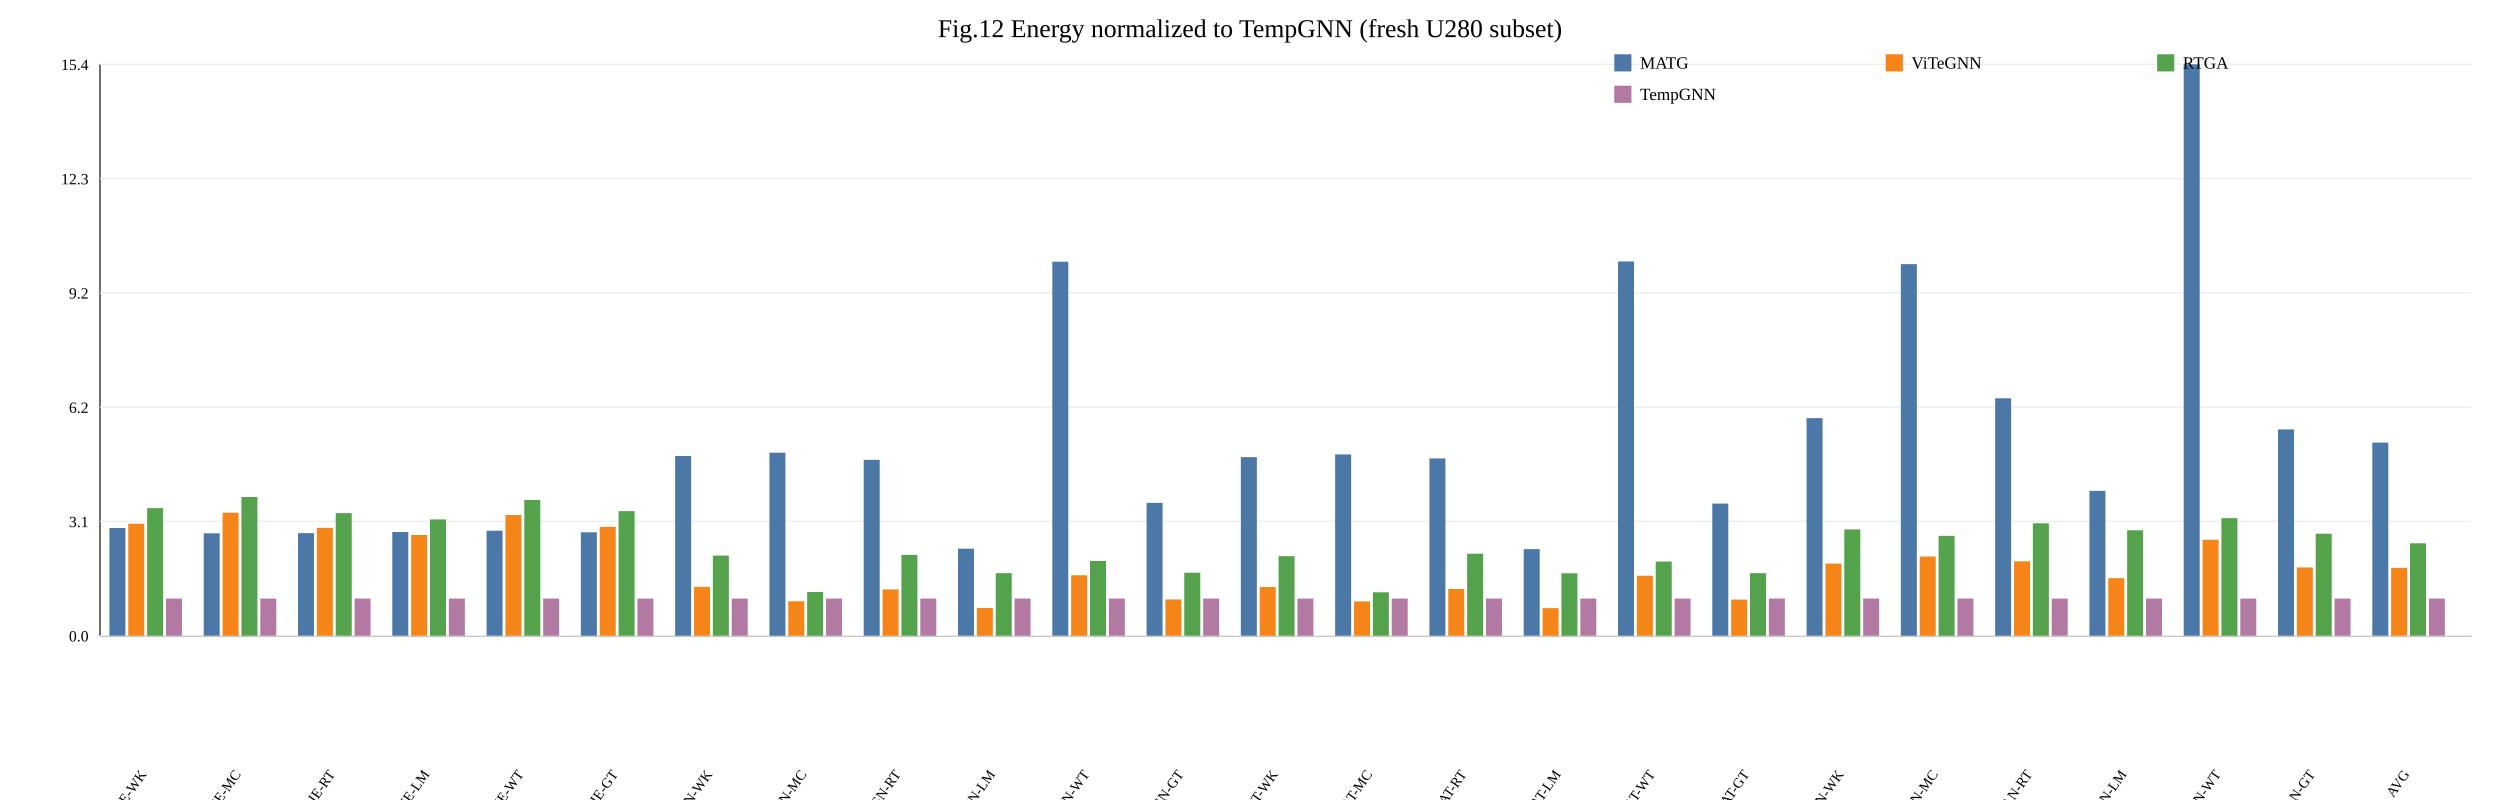
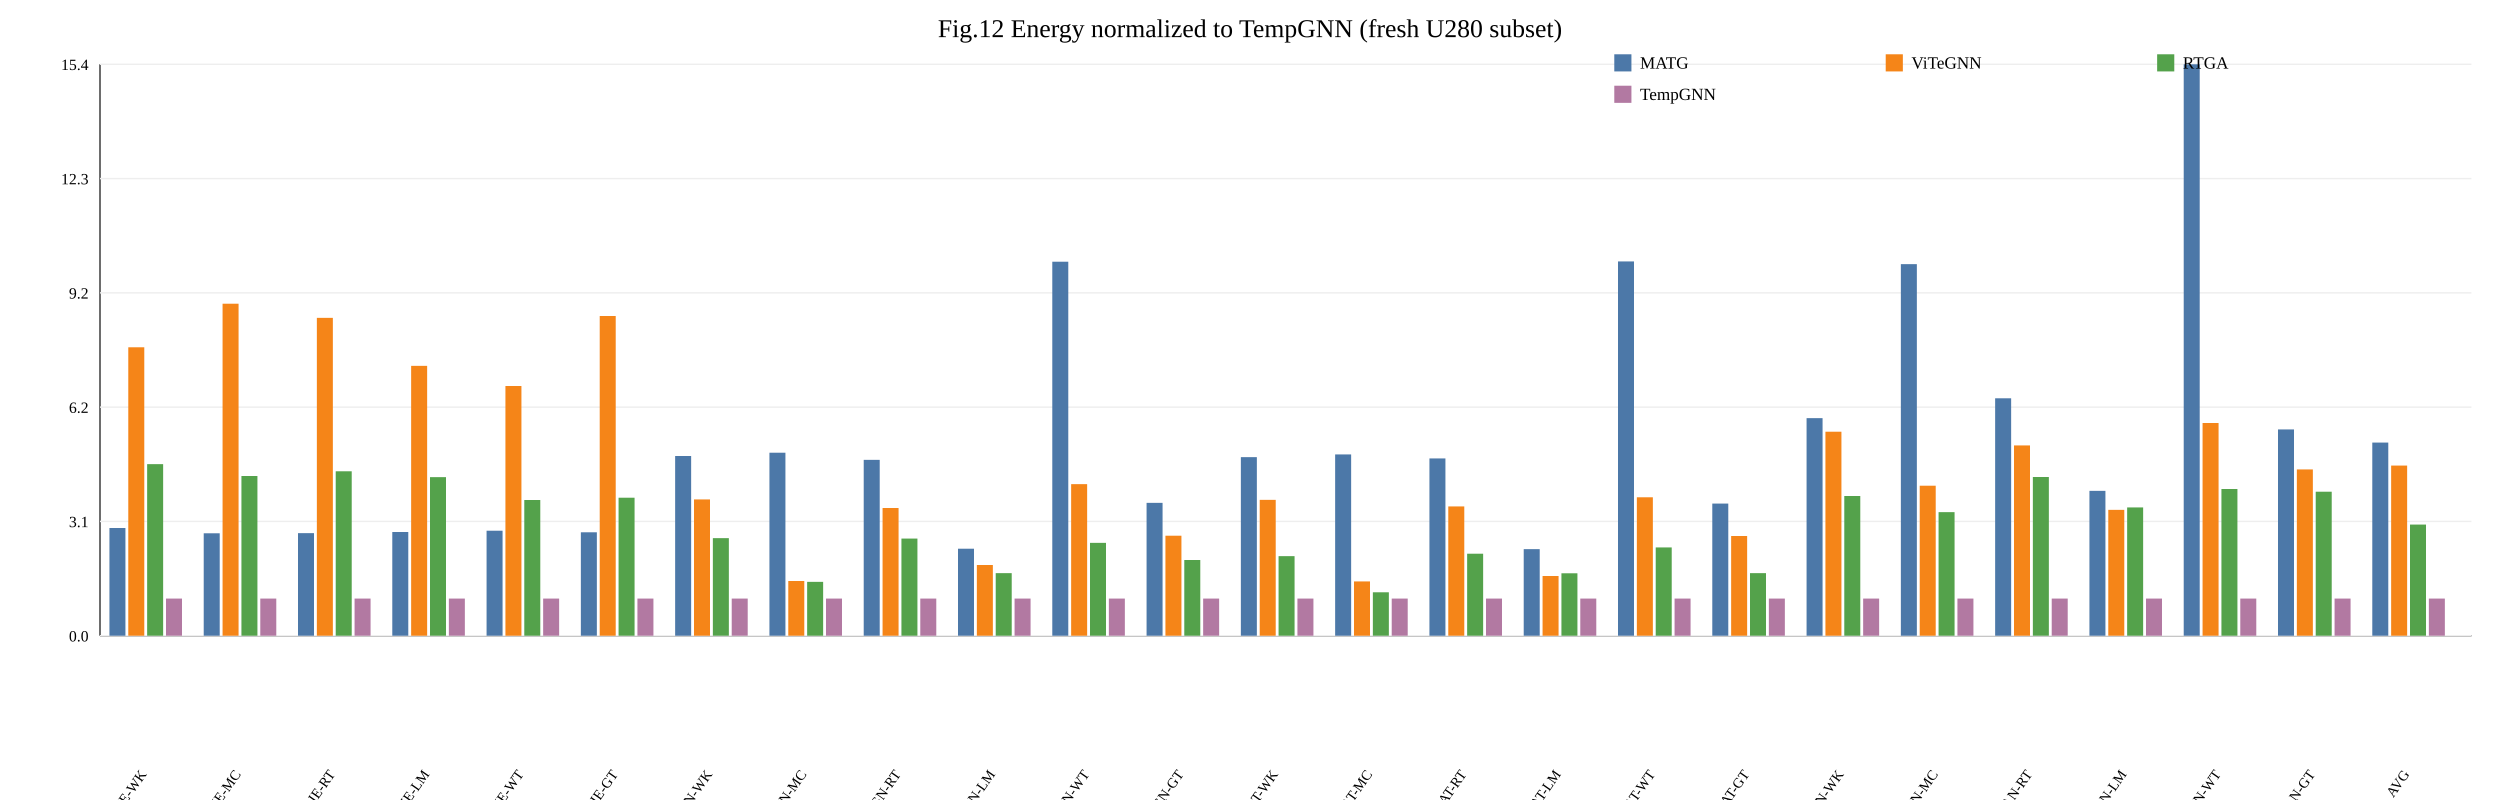
<svg xmlns="http://www.w3.org/2000/svg" width="1750" height="560" viewBox="0 0 1750 560">
  <rect width="100%" height="100%" fill="white" />
  <text x="875.0" y="26" text-anchor="middle" font-size="18">Fig.12 Energy normalized to TempGNN (fresh U280 subset)</text>
  <line x1="70" y1="445" x2="1730" y2="445" stroke="#333" />
  <line x1="70" y1="45" x2="70" y2="445" stroke="#333" />
  <line x1="70" y1="445.0" x2="1730" y2="445.0" stroke="#eee" />
  <text x="62" y="449.0" text-anchor="end" font-size="11">0.0</text>
  <line x1="70" y1="365.0" x2="1730" y2="365.0" stroke="#eee" />
  <text x="62" y="369.0" text-anchor="end" font-size="11">3.1</text>
  <line x1="70" y1="285.0" x2="1730" y2="285.0" stroke="#eee" />
  <text x="62" y="289.0" text-anchor="end" font-size="11">6.2</text>
  <line x1="70" y1="205.0" x2="1730" y2="205.0" stroke="#eee" />
  <text x="62" y="209.0" text-anchor="end" font-size="11">9.2</text>
  <line x1="70" y1="125.0" x2="1730" y2="125.0" stroke="#eee" />
  <text x="62" y="129.0" text-anchor="end" font-size="11">12.3</text>
  <line x1="70" y1="45.0" x2="1730" y2="45.0" stroke="#eee" />
  <text x="62" y="49.0" text-anchor="end" font-size="11">15.4</text>
  <text x="103.0" y="542" text-anchor="end" font-size="10" transform="rotate(-55 103.0,542)">JODIE-WK</text>
  <rect x="76.6" y="369.6" width="11.2" height="75.4" fill="#4c78a8" />
-   <rect x="89.8" y="366.6" width="11.2" height="78.4" fill="#f58518" />
-   <rect x="103.0" y="355.7" width="11.2" height="89.3" fill="#54a24b" />
+   <rect x="89.8" y="243.1" width="11.2" height="201.9" fill="#f58518" />
+   <rect x="103.0" y="324.9" width="11.2" height="120.1" fill="#54a24b" />
  <rect x="116.2" y="419.0" width="11.2" height="26.0" fill="#b279a2" />
  <text x="169.0" y="542" text-anchor="end" font-size="10" transform="rotate(-55 169.0,542)">JODIE-MC</text>
  <rect x="142.6" y="373.3" width="11.2" height="71.7" fill="#4c78a8" />
-   <rect x="155.8" y="358.9" width="11.2" height="86.1" fill="#f58518" />
-   <rect x="169.0" y="347.9" width="11.2" height="97.1" fill="#54a24b" />
+   <rect x="155.8" y="212.6" width="11.2" height="232.4" fill="#f58518" />
+   <rect x="169.0" y="333.2" width="11.2" height="111.8" fill="#54a24b" />
  <rect x="182.2" y="419.0" width="11.2" height="26.0" fill="#b279a2" />
  <text x="235.0" y="542" text-anchor="end" font-size="10" transform="rotate(-55 235.0,542)">JODIE-RT</text>
  <rect x="208.6" y="373.2" width="11.2" height="71.8" fill="#4c78a8" />
-   <rect x="221.8" y="369.5" width="11.2" height="75.5" fill="#f58518" />
-   <rect x="235.0" y="359.2" width="11.2" height="85.8" fill="#54a24b" />
+   <rect x="221.8" y="222.5" width="11.2" height="222.5" fill="#f58518" />
+   <rect x="235.0" y="329.9" width="11.2" height="115.1" fill="#54a24b" />
  <rect x="248.2" y="419.0" width="11.2" height="26.0" fill="#b279a2" />
  <text x="301.0" y="542" text-anchor="end" font-size="10" transform="rotate(-55 301.0,542)">JODIE-LM</text>
  <rect x="274.6" y="372.4" width="11.2" height="72.6" fill="#4c78a8" />
-   <rect x="287.8" y="374.5" width="11.2" height="70.5" fill="#f58518" />
-   <rect x="301.0" y="363.6" width="11.2" height="81.4" fill="#54a24b" />
+   <rect x="287.8" y="256.1" width="11.2" height="188.9" fill="#f58518" />
+   <rect x="301.0" y="334.0" width="11.2" height="111.0" fill="#54a24b" />
  <rect x="314.2" y="419.0" width="11.2" height="26.0" fill="#b279a2" />
  <text x="367.0" y="542" text-anchor="end" font-size="10" transform="rotate(-55 367.0,542)">JODIE-WT</text>
  <rect x="340.6" y="371.5" width="11.2" height="73.5" fill="#4c78a8" />
-   <rect x="353.8" y="360.5" width="11.2" height="84.5" fill="#f58518" />
+   <rect x="353.8" y="270.2" width="11.2" height="174.8" fill="#f58518" />
  <rect x="367.0" y="350.0" width="11.2" height="95.0" fill="#54a24b" />
  <rect x="380.2" y="419.0" width="11.2" height="26.0" fill="#b279a2" />
  <text x="433.0" y="542" text-anchor="end" font-size="10" transform="rotate(-55 433.0,542)">JODIE-GT</text>
  <rect x="406.6" y="372.6" width="11.2" height="72.4" fill="#4c78a8" />
-   <rect x="419.8" y="368.8" width="11.2" height="76.2" fill="#f58518" />
-   <rect x="433.0" y="357.8" width="11.2" height="87.2" fill="#54a24b" />
+   <rect x="419.8" y="221.2" width="11.2" height="223.8" fill="#f58518" />
+   <rect x="433.0" y="348.4" width="11.2" height="96.6" fill="#54a24b" />
  <rect x="446.2" y="419.0" width="11.2" height="26.0" fill="#b279a2" />
  <text x="499.0" y="542" text-anchor="end" font-size="10" transform="rotate(-55 499.0,542)">TGN-WK</text>
  <rect x="472.6" y="319.2" width="11.2" height="125.8" fill="#4c78a8" />
-   <rect x="485.8" y="410.8" width="11.2" height="34.2" fill="#f58518" />
-   <rect x="499.0" y="388.9" width="11.2" height="56.1" fill="#54a24b" />
+   <rect x="485.8" y="349.6" width="11.2" height="95.4" fill="#f58518" />
+   <rect x="499.0" y="376.7" width="11.2" height="68.3" fill="#54a24b" />
  <rect x="512.2" y="419.0" width="11.2" height="26.0" fill="#b279a2" />
  <text x="565.0" y="542" text-anchor="end" font-size="10" transform="rotate(-55 565.0,542)">TGN-MC</text>
  <rect x="538.6" y="316.9" width="11.2" height="128.1" fill="#4c78a8" />
-   <rect x="551.8" y="420.9" width="11.2" height="24.1" fill="#f58518" />
-   <rect x="565.0" y="414.4" width="11.2" height="30.6" fill="#54a24b" />
+   <rect x="551.8" y="406.7" width="11.2" height="38.3" fill="#f58518" />
+   <rect x="565.0" y="407.3" width="11.2" height="37.7" fill="#54a24b" />
  <rect x="578.2" y="419.0" width="11.2" height="26.0" fill="#b279a2" />
  <text x="631.0" y="542" text-anchor="end" font-size="10" transform="rotate(-55 631.0,542)">TGN-RT</text>
  <rect x="604.6" y="321.9" width="11.2" height="123.1" fill="#4c78a8" />
-   <rect x="617.8" y="412.6" width="11.2" height="32.4" fill="#f58518" />
-   <rect x="631.0" y="388.4" width="11.2" height="56.6" fill="#54a24b" />
+   <rect x="617.8" y="355.6" width="11.2" height="89.4" fill="#f58518" />
+   <rect x="631.0" y="377.0" width="11.2" height="68.0" fill="#54a24b" />
  <rect x="644.2" y="419.0" width="11.2" height="26.0" fill="#b279a2" />
  <text x="697.0" y="542" text-anchor="end" font-size="10" transform="rotate(-55 697.0,542)">TGN-LM</text>
  <rect x="670.6" y="384.1" width="11.2" height="60.9" fill="#4c78a8" />
-   <rect x="683.8" y="425.6" width="11.2" height="19.4" fill="#f58518" />
+   <rect x="683.8" y="395.5" width="11.2" height="49.5" fill="#f58518" />
  <rect x="697.0" y="401.2" width="11.2" height="43.8" fill="#54a24b" />
  <rect x="710.2" y="419.0" width="11.2" height="26.0" fill="#b279a2" />
  <text x="763.0" y="542" text-anchor="end" font-size="10" transform="rotate(-55 763.0,542)">TGN-WT</text>
  <rect x="736.6" y="183.2" width="11.2" height="261.8" fill="#4c78a8" />
-   <rect x="749.8" y="402.7" width="11.2" height="42.3" fill="#f58518" />
-   <rect x="763.0" y="392.7" width="11.2" height="52.3" fill="#54a24b" />
+   <rect x="749.8" y="338.9" width="11.2" height="106.1" fill="#f58518" />
+   <rect x="763.0" y="380.0" width="11.2" height="65.0" fill="#54a24b" />
  <rect x="776.2" y="419.0" width="11.2" height="26.0" fill="#b279a2" />
  <text x="829.0" y="542" text-anchor="end" font-size="10" transform="rotate(-55 829.0,542)">TGN-GT</text>
  <rect x="802.6" y="352.0" width="11.2" height="93.0" fill="#4c78a8" />
-   <rect x="815.8" y="419.6" width="11.2" height="25.4" fill="#f58518" />
-   <rect x="829.0" y="400.9" width="11.2" height="44.1" fill="#54a24b" />
+   <rect x="815.8" y="375.0" width="11.2" height="70.0" fill="#f58518" />
+   <rect x="829.0" y="392.0" width="11.2" height="53.0" fill="#54a24b" />
  <rect x="842.2" y="419.0" width="11.2" height="26.0" fill="#b279a2" />
  <text x="895.0" y="542" text-anchor="end" font-size="10" transform="rotate(-55 895.0,542)">TGAT-WK</text>
  <rect x="868.6" y="320.0" width="11.2" height="125.0" fill="#4c78a8" />
-   <rect x="881.8" y="410.9" width="11.2" height="34.1" fill="#f58518" />
+   <rect x="881.8" y="349.9" width="11.2" height="95.1" fill="#f58518" />
  <rect x="895.0" y="389.3" width="11.2" height="55.7" fill="#54a24b" />
  <rect x="908.2" y="419.0" width="11.2" height="26.0" fill="#b279a2" />
  <text x="961.0" y="542" text-anchor="end" font-size="10" transform="rotate(-55 961.0,542)">TGAT-MC</text>
  <rect x="934.6" y="318.1" width="11.2" height="126.9" fill="#4c78a8" />
-   <rect x="947.8" y="421.0" width="11.2" height="24.0" fill="#f58518" />
+   <rect x="947.8" y="407.0" width="11.2" height="38.0" fill="#f58518" />
  <rect x="961.0" y="414.6" width="11.2" height="30.4" fill="#54a24b" />
  <rect x="974.2" y="419.0" width="11.2" height="26.0" fill="#b279a2" />
  <text x="1027.0" y="542" text-anchor="end" font-size="10" transform="rotate(-55 1027.0,542)">TGAT-RT</text>
  <rect x="1000.6" y="320.9" width="11.2" height="124.1" fill="#4c78a8" />
-   <rect x="1013.8" y="412.3" width="11.2" height="32.7" fill="#f58518" />
+   <rect x="1013.8" y="354.5" width="11.2" height="90.5" fill="#f58518" />
  <rect x="1027.0" y="387.6" width="11.2" height="57.4" fill="#54a24b" />
  <rect x="1040.2" y="419.0" width="11.2" height="26.0" fill="#b279a2" />
  <text x="1093.0" y="542" text-anchor="end" font-size="10" transform="rotate(-55 1093.0,542)">TGAT-LM</text>
  <rect x="1066.6" y="384.4" width="11.2" height="60.6" fill="#4c78a8" />
-   <rect x="1079.8" y="425.7" width="11.2" height="19.3" fill="#f58518" />
+   <rect x="1079.8" y="403.2" width="11.2" height="41.8" fill="#f58518" />
  <rect x="1093.0" y="401.3" width="11.2" height="43.7" fill="#54a24b" />
  <rect x="1106.2" y="419.0" width="11.2" height="26.0" fill="#b279a2" />
  <text x="1159.0" y="542" text-anchor="end" font-size="10" transform="rotate(-55 1159.0,542)">TGAT-WT</text>
  <rect x="1132.6" y="183.0" width="11.2" height="262.0" fill="#4c78a8" />
-   <rect x="1145.8" y="403.0" width="11.2" height="42.0" fill="#f58518" />
-   <rect x="1159.0" y="393.1" width="11.2" height="51.9" fill="#54a24b" />
+   <rect x="1145.8" y="348.1" width="11.2" height="96.9" fill="#f58518" />
+   <rect x="1159.0" y="383.2" width="11.2" height="61.8" fill="#54a24b" />
  <rect x="1172.2" y="419.0" width="11.2" height="26.0" fill="#b279a2" />
  <text x="1225.0" y="542" text-anchor="end" font-size="10" transform="rotate(-55 1225.0,542)">TGAT-GT</text>
  <rect x="1198.6" y="352.5" width="11.2" height="92.5" fill="#4c78a8" />
-   <rect x="1211.8" y="419.7" width="11.2" height="25.3" fill="#f58518" />
+   <rect x="1211.8" y="375.2" width="11.2" height="69.8" fill="#f58518" />
  <rect x="1225.0" y="401.2" width="11.2" height="43.8" fill="#54a24b" />
  <rect x="1238.2" y="419.0" width="11.2" height="26.0" fill="#b279a2" />
  <text x="1291.0" y="542" text-anchor="end" font-size="10" transform="rotate(-55 1291.0,542)">APAN-WK</text>
  <rect x="1264.6" y="292.7" width="11.2" height="152.3" fill="#4c78a8" />
-   <rect x="1277.8" y="394.5" width="11.2" height="50.5" fill="#f58518" />
-   <rect x="1291.0" y="370.6" width="11.2" height="74.4" fill="#54a24b" />
+   <rect x="1277.8" y="302.2" width="11.2" height="142.8" fill="#f58518" />
+   <rect x="1291.0" y="347.2" width="11.2" height="97.8" fill="#54a24b" />
  <rect x="1304.2" y="419.0" width="11.2" height="26.0" fill="#b279a2" />
  <text x="1357.0" y="542" text-anchor="end" font-size="10" transform="rotate(-55 1357.0,542)">APAN-MC</text>
  <rect x="1330.6" y="184.9" width="11.2" height="260.1" fill="#4c78a8" />
-   <rect x="1343.8" y="389.6" width="11.2" height="55.4" fill="#f58518" />
-   <rect x="1357.0" y="375.1" width="11.2" height="69.9" fill="#54a24b" />
+   <rect x="1343.8" y="340.0" width="11.2" height="105.0" fill="#f58518" />
+   <rect x="1357.0" y="358.5" width="11.2" height="86.5" fill="#54a24b" />
  <rect x="1370.2" y="419.0" width="11.2" height="26.0" fill="#b279a2" />
  <text x="1423.0" y="542" text-anchor="end" font-size="10" transform="rotate(-55 1423.0,542)">APAN-RT</text>
  <rect x="1396.6" y="278.8" width="11.2" height="166.2" fill="#4c78a8" />
-   <rect x="1409.8" y="392.9" width="11.2" height="52.1" fill="#f58518" />
-   <rect x="1423.0" y="366.3" width="11.2" height="78.7" fill="#54a24b" />
+   <rect x="1409.8" y="311.8" width="11.2" height="133.2" fill="#f58518" />
+   <rect x="1423.0" y="333.9" width="11.2" height="111.1" fill="#54a24b" />
  <rect x="1436.2" y="419.0" width="11.2" height="26.0" fill="#b279a2" />
  <text x="1489.0" y="542" text-anchor="end" font-size="10" transform="rotate(-55 1489.0,542)">APAN-LM</text>
  <rect x="1462.6" y="343.6" width="11.2" height="101.4" fill="#4c78a8" />
-   <rect x="1475.8" y="404.7" width="11.2" height="40.3" fill="#f58518" />
-   <rect x="1489.0" y="371.2" width="11.2" height="73.8" fill="#54a24b" />
+   <rect x="1475.8" y="356.9" width="11.2" height="88.1" fill="#f58518" />
+   <rect x="1489.0" y="355.2" width="11.2" height="89.8" fill="#54a24b" />
  <rect x="1502.2" y="419.0" width="11.2" height="26.0" fill="#b279a2" />
  <text x="1555.0" y="542" text-anchor="end" font-size="10" transform="rotate(-55 1555.0,542)">APAN-WT</text>
  <rect x="1528.6" y="45.0" width="11.2" height="400.0" fill="#4c78a8" />
-   <rect x="1541.8" y="377.8" width="11.2" height="67.2" fill="#f58518" />
-   <rect x="1555.0" y="362.7" width="11.2" height="82.3" fill="#54a24b" />
+   <rect x="1541.8" y="296.1" width="11.2" height="148.9" fill="#f58518" />
+   <rect x="1555.0" y="342.3" width="11.2" height="102.7" fill="#54a24b" />
  <rect x="1568.2" y="419.0" width="11.2" height="26.0" fill="#b279a2" />
  <text x="1621.0" y="542" text-anchor="end" font-size="10" transform="rotate(-55 1621.0,542)">APAN-GT</text>
  <rect x="1594.6" y="300.6" width="11.2" height="144.4" fill="#4c78a8" />
-   <rect x="1607.8" y="397.2" width="11.2" height="47.8" fill="#f58518" />
-   <rect x="1621.0" y="373.6" width="11.2" height="71.4" fill="#54a24b" />
+   <rect x="1607.8" y="328.6" width="11.2" height="116.4" fill="#f58518" />
+   <rect x="1621.0" y="344.2" width="11.2" height="100.8" fill="#54a24b" />
  <rect x="1634.2" y="419.0" width="11.2" height="26.0" fill="#b279a2" />
  <text x="1687.0" y="542" text-anchor="end" font-size="10" transform="rotate(-55 1687.0,542)">AVG</text>
  <rect x="1660.6" y="309.8" width="11.2" height="135.2" fill="#4c78a8" />
-   <rect x="1673.8" y="397.5" width="11.2" height="47.5" fill="#f58518" />
-   <rect x="1687.0" y="380.3" width="11.2" height="64.7" fill="#54a24b" />
+   <rect x="1673.8" y="325.9" width="11.2" height="119.1" fill="#f58518" />
+   <rect x="1687.0" y="367.2" width="11.2" height="77.8" fill="#54a24b" />
  <rect x="1700.2" y="419.0" width="11.2" height="26.0" fill="#b279a2" />
  <rect x="1130.0" y="38.0" width="12" height="12" fill="#4c78a8" />
  <text x="1148.0" y="48.0" font-size="12">MATG</text>
  <rect x="1320.0" y="38.0" width="12" height="12" fill="#f58518" />
  <text x="1338.0" y="48.0" font-size="12">ViTeGNN</text>
  <rect x="1510.0" y="38.0" width="12" height="12" fill="#54a24b" />
  <text x="1528.0" y="48.0" font-size="12">RTGA</text>
  <rect x="1130.0" y="60.0" width="12" height="12" fill="#b279a2" />
  <text x="1148.0" y="70.0" font-size="12">TempGNN</text>
</svg>
